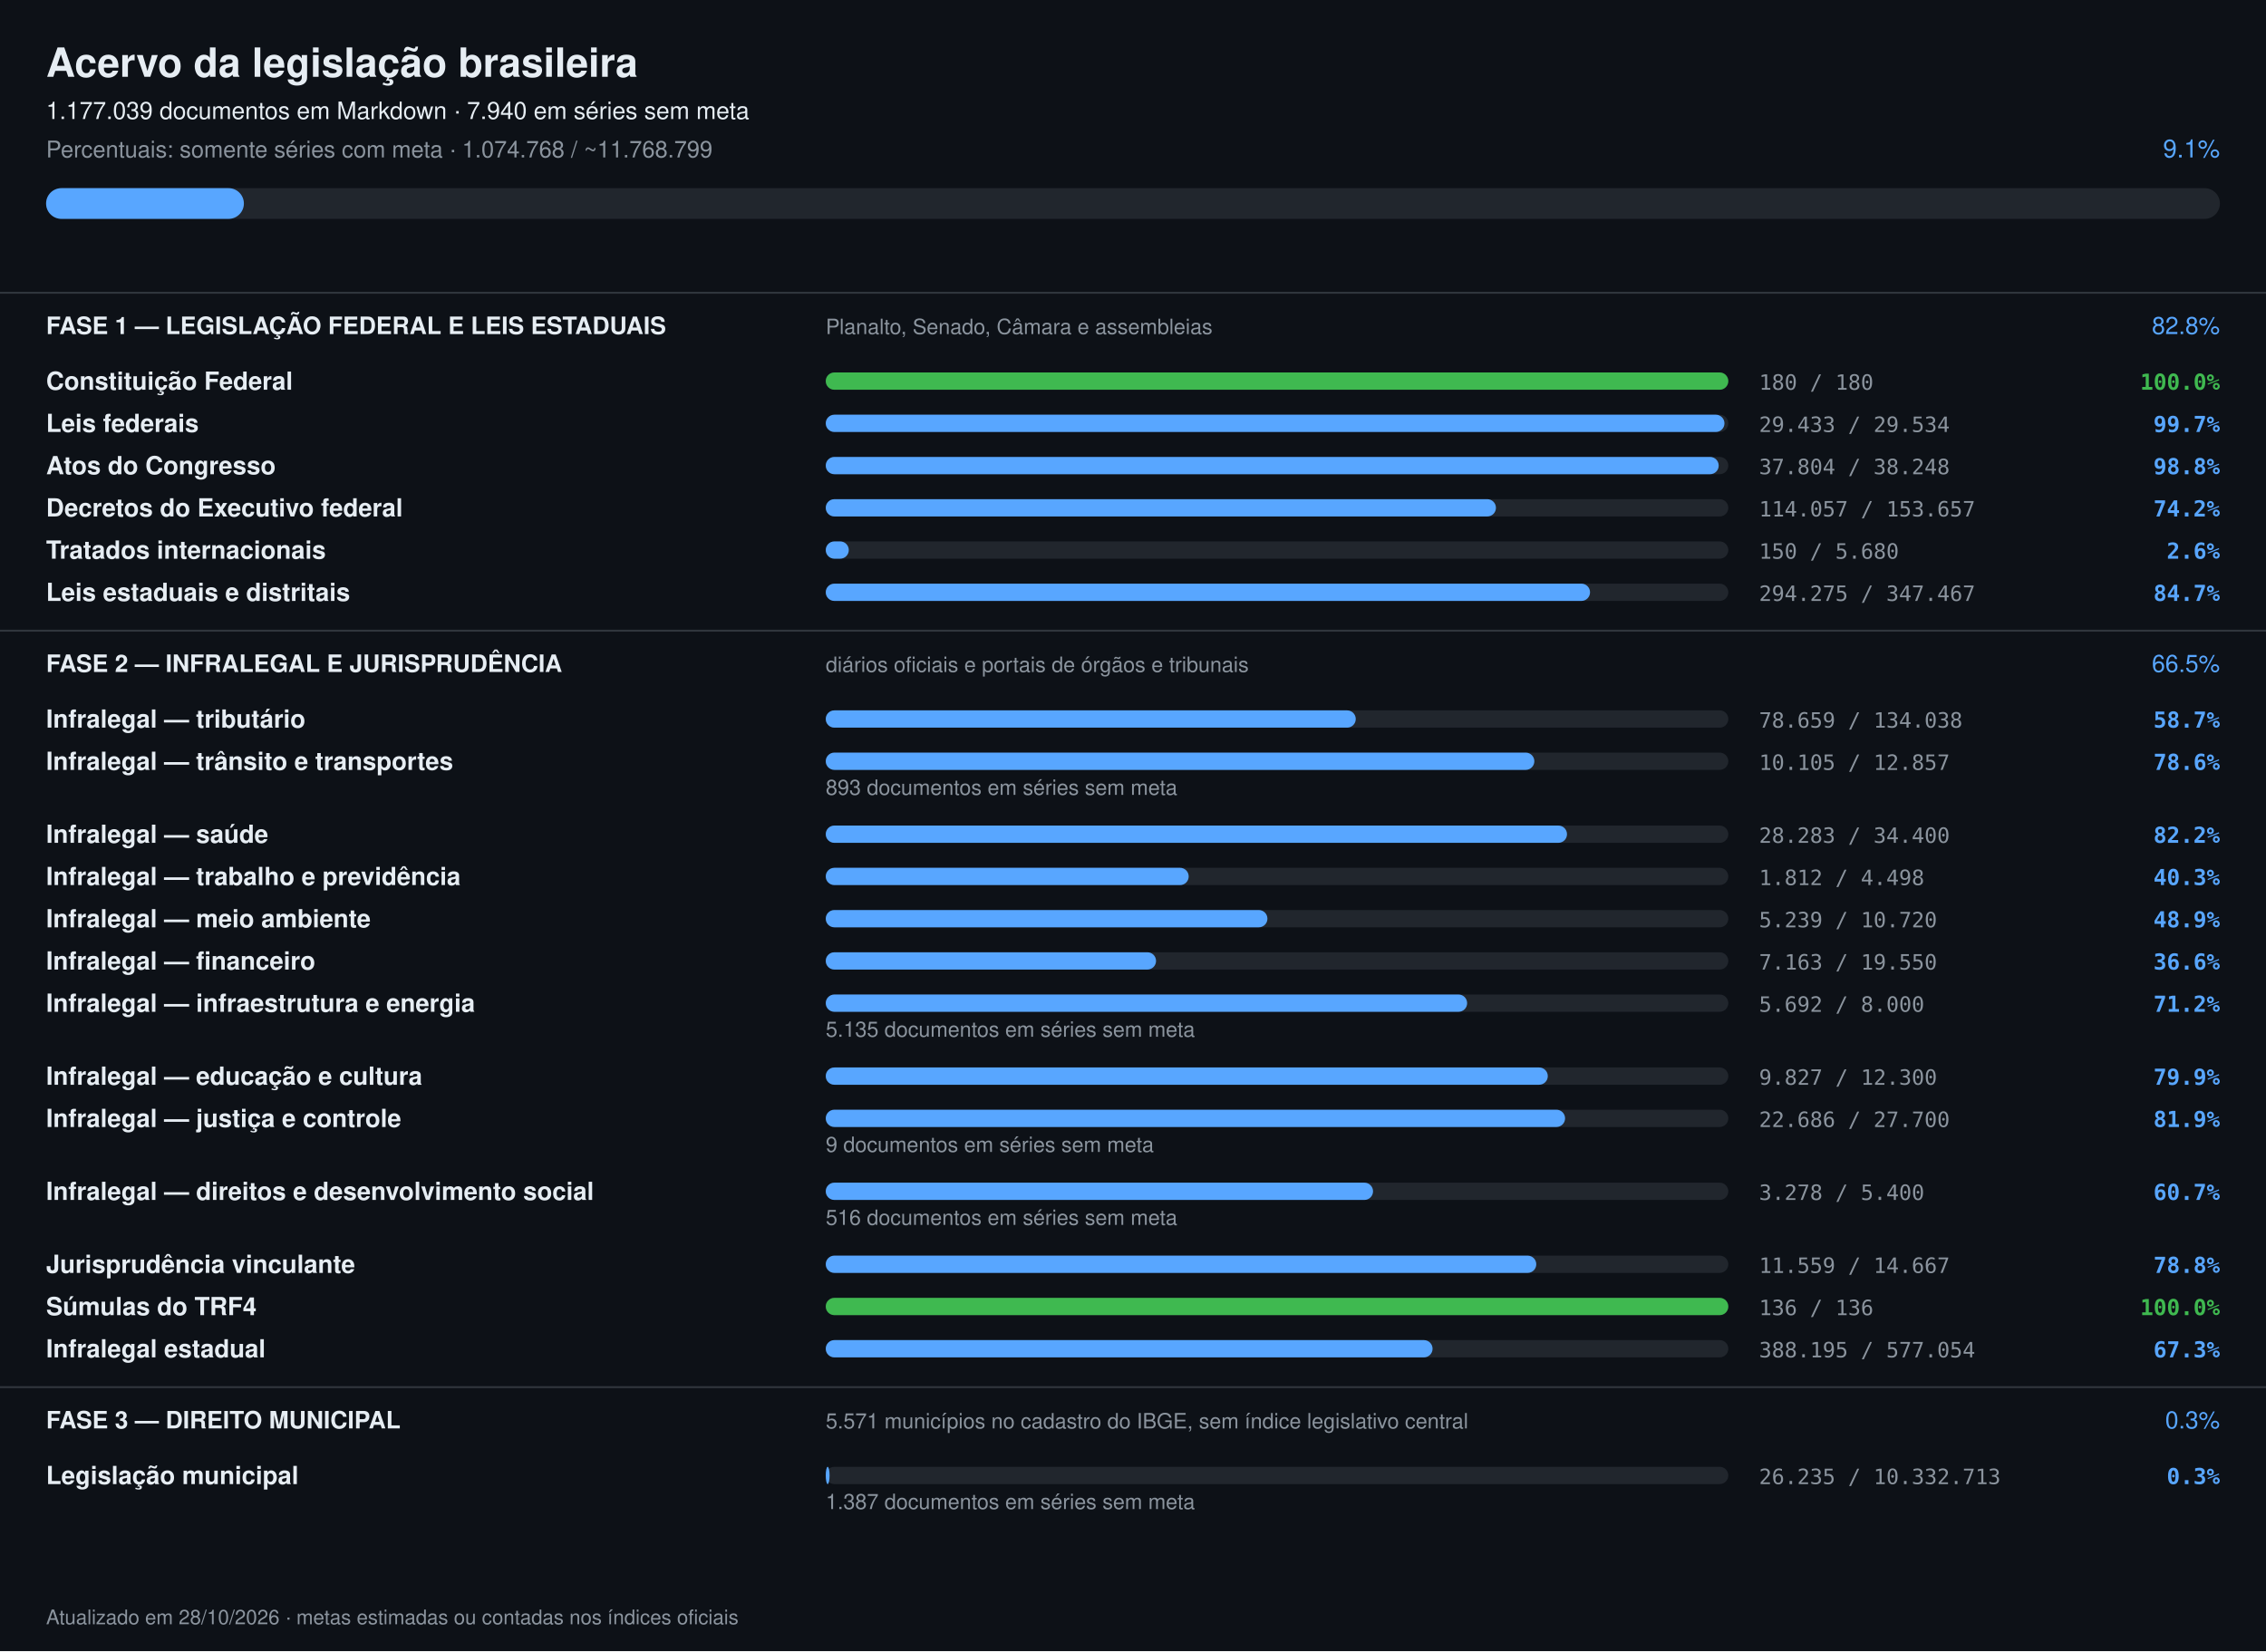
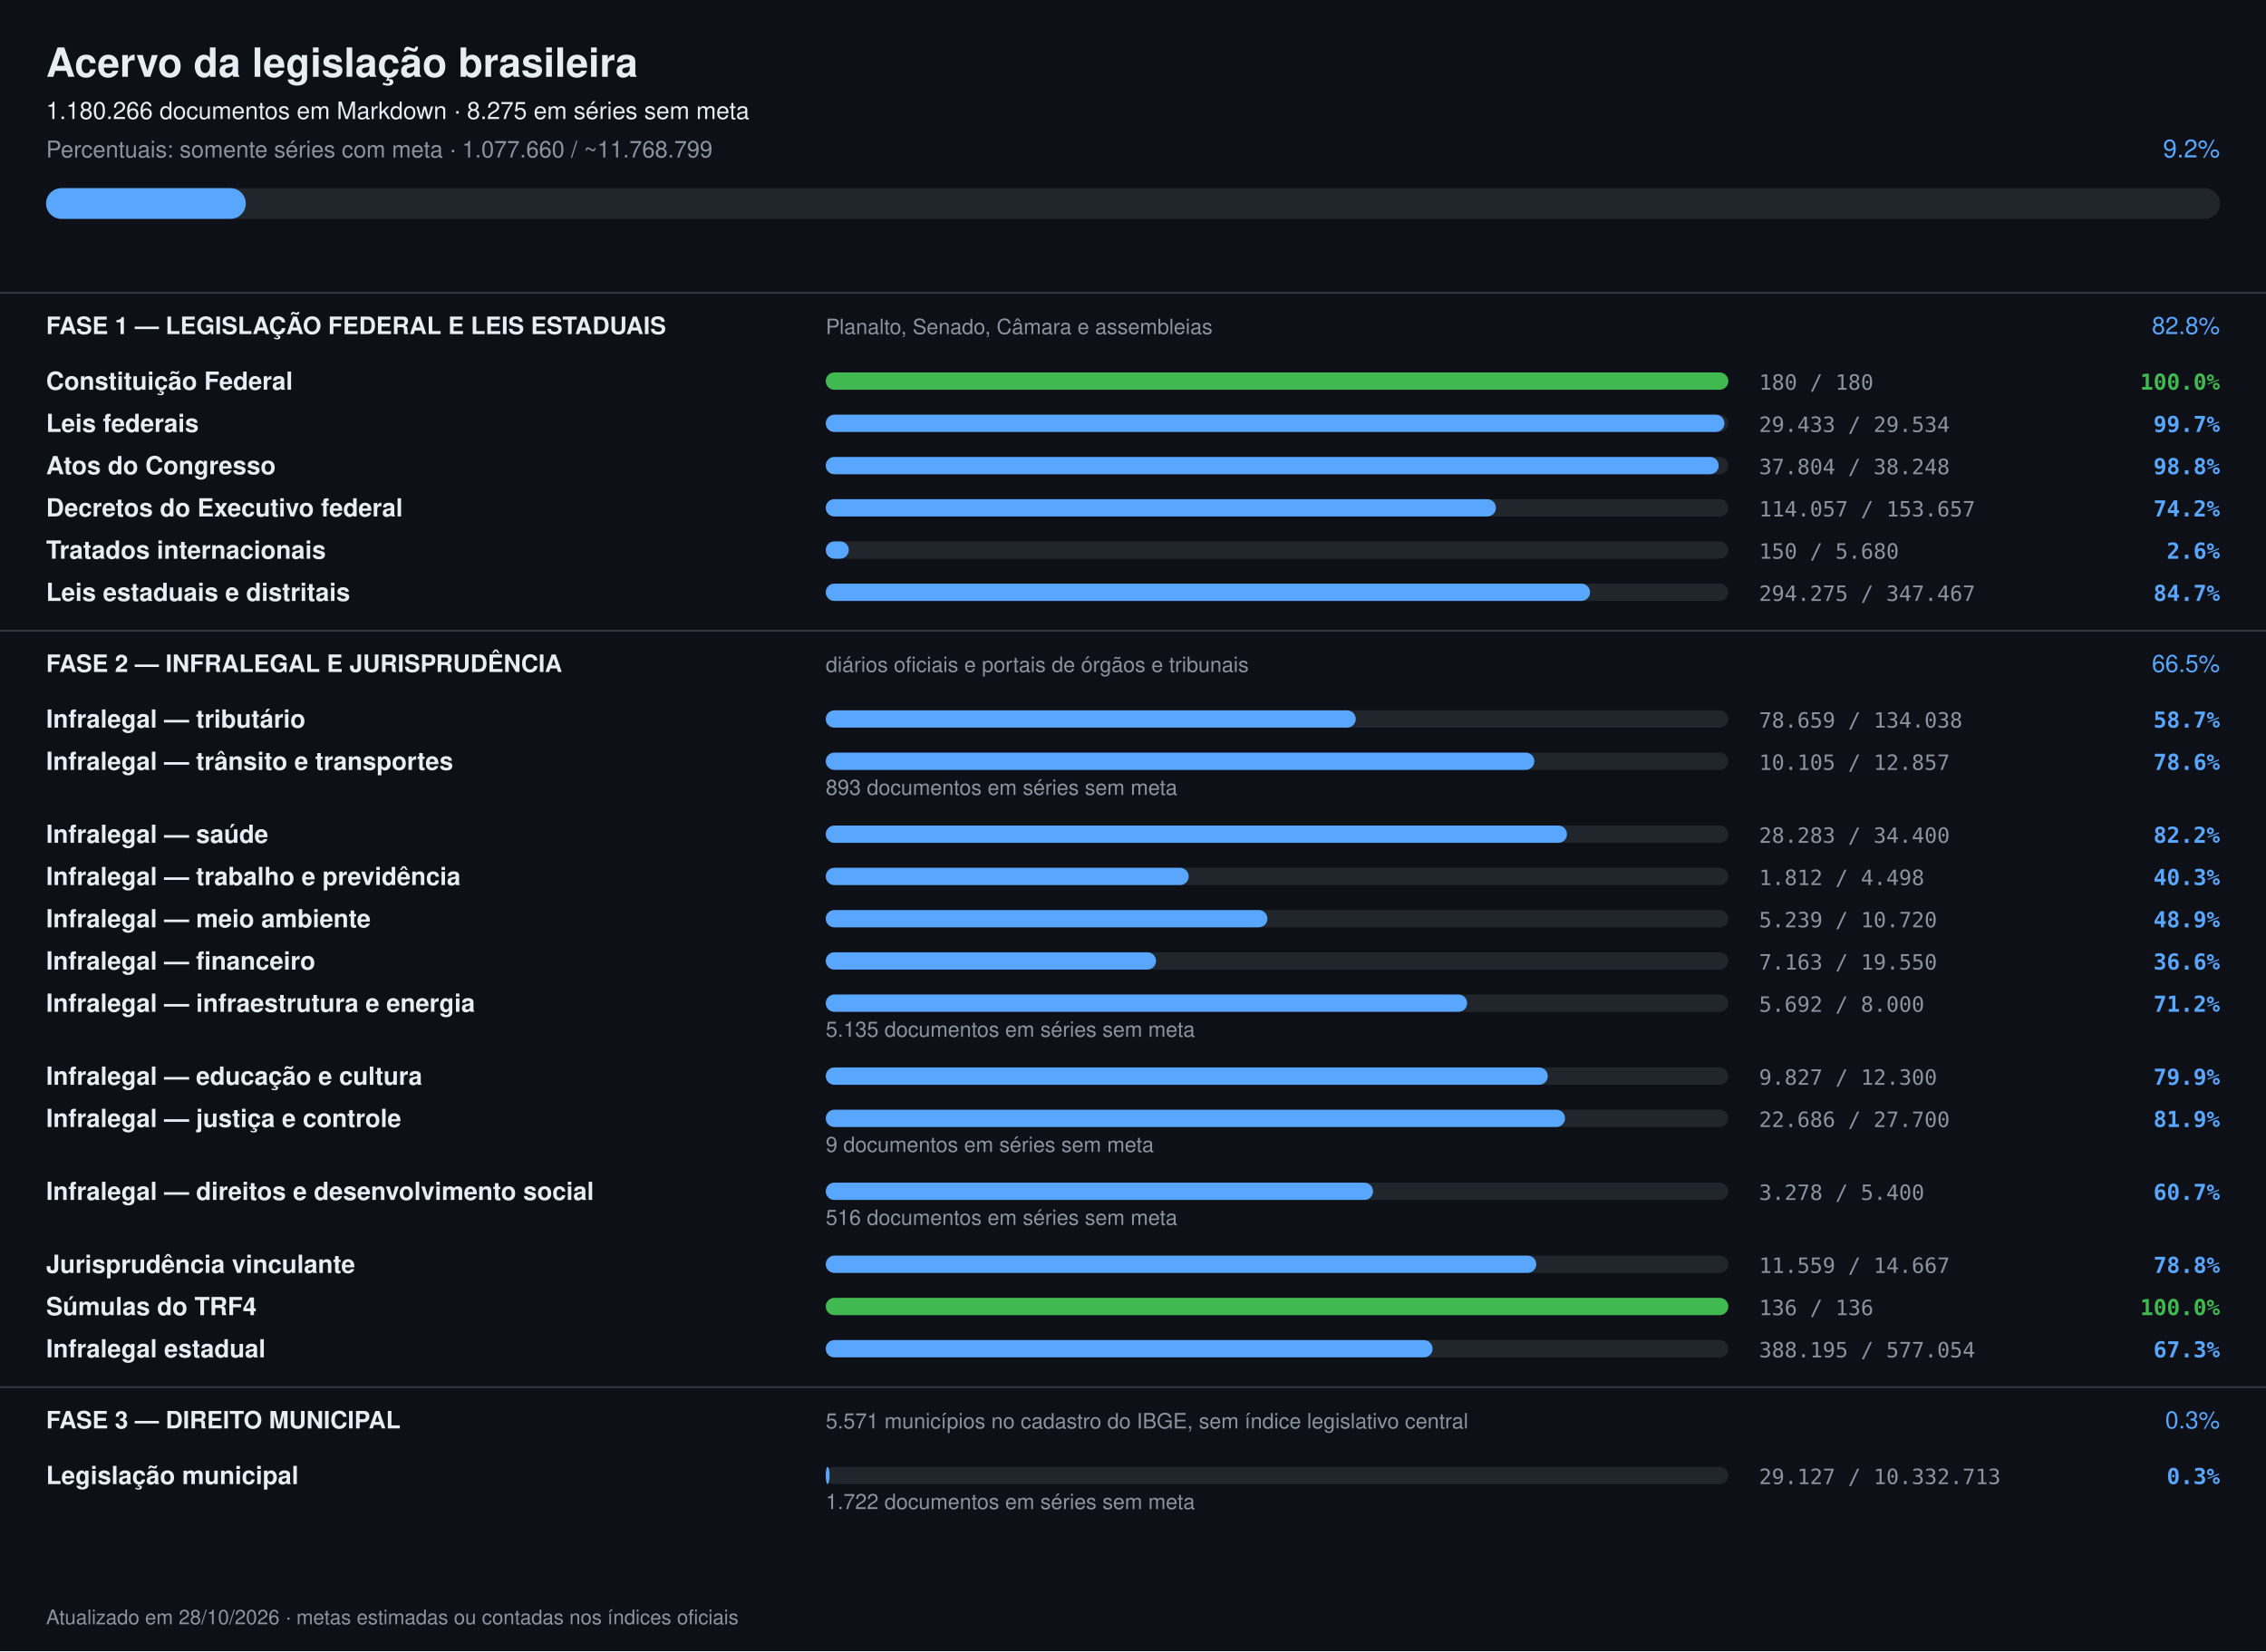
<svg xmlns="http://www.w3.org/2000/svg" width="1180" height="860" viewBox="0 0 1180 860" font-family="-apple-system,Segoe UI,Helvetica,Arial,sans-serif">
  <rect width="1180" height="860" fill="#0d1117" />
  <text x="24" y="40" font-size="21" font-weight="700" fill="#e6edf3">Acervo da legislação brasileira</text>
-   <text x="24" y="62" font-size="12.5" fill="#e6edf3">1.177.039 documentos em Markdown · 7.940 em séries sem meta</text>
-   <text x="24" y="82" font-size="12" fill="#8b949e">Percentuais: somente séries com meta · 1.074.768 / ~11.768.799</text>
-   <text x="1156" y="82" font-size="13" text-anchor="end" fill="#58a6ff">9.1%</text>
+   <text x="24" y="62" font-size="12.5" fill="#e6edf3">1.180.266 documentos em Markdown · 8.275 em séries sem meta</text>
+   <text x="24" y="82" font-size="12" fill="#8b949e">Percentuais: somente séries com meta · 1.077.660 / ~11.768.799</text>
+   <text x="1156" y="82" font-size="13" text-anchor="end" fill="#58a6ff">9.2%</text>
  <rect x="24" y="98" width="1132" height="16" rx="8" fill="#21262d" />
-   <rect x="24" y="98" width="103" height="16" rx="8" fill="#58a6ff" />
+   <rect x="24" y="98" width="104" height="16" rx="8" fill="#58a6ff" />
  <rect x="0" y="152" width="1180" height="1" fill="#30363d" />
  <text x="24" y="174" font-size="12.5" font-weight="700" fill="#e6edf3">FASE 1 — LEGISLAÇÃO FEDERAL E LEIS ESTADUAIS</text>
  <text x="430" y="174" font-size="11" fill="#8b949e">Planalto, Senado, Câmara e assembleias</text>
  <text x="1156" y="174" font-size="12.5" text-anchor="end" fill="#58a6ff">82.8%</text>
  <text x="24" y="203" font-size="13" font-weight="600" fill="#e6edf3">Constituição Federal</text>
  <rect x="430" y="194" width="470" height="9" rx="4.5" fill="#21262d" />
  <rect x="430" y="194" width="470" height="9" rx="4.5" fill="#3fb950" />
  <text x="916" y="203" font-size="11" fill="#8b949e" font-family="ui-monospace,monospace">180 / 180</text>
  <text x="1156" y="203" font-size="11.5" text-anchor="end" font-weight="600" fill="#3fb950" font-family="ui-monospace,monospace">100.0%</text>
  <text x="24" y="225" font-size="13" font-weight="600" fill="#e6edf3">Leis federais</text>
  <rect x="430" y="216" width="470" height="9" rx="4.5" fill="#21262d" />
  <rect x="430" y="216" width="468" height="9" rx="4.5" fill="#58a6ff" />
  <text x="916" y="225" font-size="11" fill="#8b949e" font-family="ui-monospace,monospace">29.433 / 29.534</text>
  <text x="1156" y="225" font-size="11.5" text-anchor="end" font-weight="600" fill="#58a6ff" font-family="ui-monospace,monospace">99.7%</text>
  <text x="24" y="247" font-size="13" font-weight="600" fill="#e6edf3">Atos do Congresso</text>
  <rect x="430" y="238" width="470" height="9" rx="4.5" fill="#21262d" />
  <rect x="430" y="238" width="465" height="9" rx="4.5" fill="#58a6ff" />
  <text x="916" y="247" font-size="11" fill="#8b949e" font-family="ui-monospace,monospace">37.804 / 38.248</text>
  <text x="1156" y="247" font-size="11.5" text-anchor="end" font-weight="600" fill="#58a6ff" font-family="ui-monospace,monospace">98.8%</text>
  <text x="24" y="269" font-size="13" font-weight="600" fill="#e6edf3">Decretos do Executivo federal</text>
  <rect x="430" y="260" width="470" height="9" rx="4.5" fill="#21262d" />
  <rect x="430" y="260" width="349" height="9" rx="4.5" fill="#58a6ff" />
  <text x="916" y="269" font-size="11" fill="#8b949e" font-family="ui-monospace,monospace">114.057 / 153.657</text>
  <text x="1156" y="269" font-size="11.5" text-anchor="end" font-weight="600" fill="#58a6ff" font-family="ui-monospace,monospace">74.2%</text>
  <text x="24" y="291" font-size="13" font-weight="600" fill="#e6edf3">Tratados internacionais</text>
  <rect x="430" y="282" width="470" height="9" rx="4.5" fill="#21262d" />
  <rect x="430" y="282" width="12" height="9" rx="4.5" fill="#58a6ff" />
  <text x="916" y="291" font-size="11" fill="#8b949e" font-family="ui-monospace,monospace">150 / 5.680</text>
  <text x="1156" y="291" font-size="11.5" text-anchor="end" font-weight="600" fill="#58a6ff" font-family="ui-monospace,monospace">2.6%</text>
  <text x="24" y="313" font-size="13" font-weight="600" fill="#e6edf3">Leis estaduais e distritais</text>
  <rect x="430" y="304" width="470" height="9" rx="4.5" fill="#21262d" />
  <rect x="430" y="304" width="398" height="9" rx="4.5" fill="#58a6ff" />
  <text x="916" y="313" font-size="11" fill="#8b949e" font-family="ui-monospace,monospace">294.275 / 347.467</text>
  <text x="1156" y="313" font-size="11.5" text-anchor="end" font-weight="600" fill="#58a6ff" font-family="ui-monospace,monospace">84.7%</text>
  <rect x="0" y="328" width="1180" height="1" fill="#30363d" />
  <text x="24" y="350" font-size="12.5" font-weight="700" fill="#e6edf3">FASE 2 — INFRALEGAL E JURISPRUDÊNCIA</text>
  <text x="430" y="350" font-size="11" fill="#8b949e">diários oficiais e portais de órgãos e tribunais</text>
  <text x="1156" y="350" font-size="12.5" text-anchor="end" fill="#58a6ff">66.5%</text>
  <text x="24" y="379" font-size="13" font-weight="600" fill="#e6edf3">Infralegal — tributário</text>
  <rect x="430" y="370" width="470" height="9" rx="4.5" fill="#21262d" />
  <rect x="430" y="370" width="276" height="9" rx="4.5" fill="#58a6ff" />
  <text x="916" y="379" font-size="11" fill="#8b949e" font-family="ui-monospace,monospace">78.659 / 134.038</text>
  <text x="1156" y="379" font-size="11.5" text-anchor="end" font-weight="600" fill="#58a6ff" font-family="ui-monospace,monospace">58.7%</text>
  <text x="24" y="401" font-size="13" font-weight="600" fill="#e6edf3">Infralegal — trânsito e transportes</text>
  <rect x="430" y="392" width="470" height="9" rx="4.5" fill="#21262d" />
  <rect x="430" y="392" width="369" height="9" rx="4.5" fill="#58a6ff" />
  <text x="916" y="401" font-size="11" fill="#8b949e" font-family="ui-monospace,monospace">10.105 / 12.857</text>
  <text x="1156" y="401" font-size="11.5" text-anchor="end" font-weight="600" fill="#58a6ff" font-family="ui-monospace,monospace">78.6%</text>
  <text x="430" y="414" font-size="11" fill="#8b949e">893 documentos em séries sem meta</text>
  <text x="24" y="439" font-size="13" font-weight="600" fill="#e6edf3">Infralegal — saúde</text>
  <rect x="430" y="430" width="470" height="9" rx="4.5" fill="#21262d" />
  <rect x="430" y="430" width="386" height="9" rx="4.5" fill="#58a6ff" />
  <text x="916" y="439" font-size="11" fill="#8b949e" font-family="ui-monospace,monospace">28.283 / 34.400</text>
  <text x="1156" y="439" font-size="11.5" text-anchor="end" font-weight="600" fill="#58a6ff" font-family="ui-monospace,monospace">82.2%</text>
  <text x="24" y="461" font-size="13" font-weight="600" fill="#e6edf3">Infralegal — trabalho e previdência</text>
  <rect x="430" y="452" width="470" height="9" rx="4.5" fill="#21262d" />
  <rect x="430" y="452" width="189" height="9" rx="4.5" fill="#58a6ff" />
  <text x="916" y="461" font-size="11" fill="#8b949e" font-family="ui-monospace,monospace">1.812 / 4.498</text>
  <text x="1156" y="461" font-size="11.5" text-anchor="end" font-weight="600" fill="#58a6ff" font-family="ui-monospace,monospace">40.3%</text>
  <text x="24" y="483" font-size="13" font-weight="600" fill="#e6edf3">Infralegal — meio ambiente</text>
  <rect x="430" y="474" width="470" height="9" rx="4.5" fill="#21262d" />
  <rect x="430" y="474" width="230" height="9" rx="4.5" fill="#58a6ff" />
  <text x="916" y="483" font-size="11" fill="#8b949e" font-family="ui-monospace,monospace">5.239 / 10.720</text>
  <text x="1156" y="483" font-size="11.5" text-anchor="end" font-weight="600" fill="#58a6ff" font-family="ui-monospace,monospace">48.9%</text>
  <text x="24" y="505" font-size="13" font-weight="600" fill="#e6edf3">Infralegal — financeiro</text>
  <rect x="430" y="496" width="470" height="9" rx="4.5" fill="#21262d" />
  <rect x="430" y="496" width="172" height="9" rx="4.5" fill="#58a6ff" />
  <text x="916" y="505" font-size="11" fill="#8b949e" font-family="ui-monospace,monospace">7.163 / 19.550</text>
  <text x="1156" y="505" font-size="11.5" text-anchor="end" font-weight="600" fill="#58a6ff" font-family="ui-monospace,monospace">36.6%</text>
  <text x="24" y="527" font-size="13" font-weight="600" fill="#e6edf3">Infralegal — infraestrutura e energia</text>
  <rect x="430" y="518" width="470" height="9" rx="4.5" fill="#21262d" />
  <rect x="430" y="518" width="334" height="9" rx="4.5" fill="#58a6ff" />
  <text x="916" y="527" font-size="11" fill="#8b949e" font-family="ui-monospace,monospace">5.692 / 8.000</text>
  <text x="1156" y="527" font-size="11.5" text-anchor="end" font-weight="600" fill="#58a6ff" font-family="ui-monospace,monospace">71.2%</text>
  <text x="430" y="540" font-size="11" fill="#8b949e">5.135 documentos em séries sem meta</text>
  <text x="24" y="565" font-size="13" font-weight="600" fill="#e6edf3">Infralegal — educação e cultura</text>
  <rect x="430" y="556" width="470" height="9" rx="4.5" fill="#21262d" />
  <rect x="430" y="556" width="376" height="9" rx="4.5" fill="#58a6ff" />
  <text x="916" y="565" font-size="11" fill="#8b949e" font-family="ui-monospace,monospace">9.827 / 12.300</text>
  <text x="1156" y="565" font-size="11.5" text-anchor="end" font-weight="600" fill="#58a6ff" font-family="ui-monospace,monospace">79.9%</text>
  <text x="24" y="587" font-size="13" font-weight="600" fill="#e6edf3">Infralegal — justiça e controle</text>
  <rect x="430" y="578" width="470" height="9" rx="4.5" fill="#21262d" />
  <rect x="430" y="578" width="385" height="9" rx="4.5" fill="#58a6ff" />
  <text x="916" y="587" font-size="11" fill="#8b949e" font-family="ui-monospace,monospace">22.686 / 27.700</text>
  <text x="1156" y="587" font-size="11.5" text-anchor="end" font-weight="600" fill="#58a6ff" font-family="ui-monospace,monospace">81.9%</text>
  <text x="430" y="600" font-size="11" fill="#8b949e">9 documentos em séries sem meta</text>
  <text x="24" y="625" font-size="13" font-weight="600" fill="#e6edf3">Infralegal — direitos e desenvolvimento social</text>
  <rect x="430" y="616" width="470" height="9" rx="4.5" fill="#21262d" />
  <rect x="430" y="616" width="285" height="9" rx="4.5" fill="#58a6ff" />
  <text x="916" y="625" font-size="11" fill="#8b949e" font-family="ui-monospace,monospace">3.278 / 5.400</text>
  <text x="1156" y="625" font-size="11.5" text-anchor="end" font-weight="600" fill="#58a6ff" font-family="ui-monospace,monospace">60.7%</text>
  <text x="430" y="638" font-size="11" fill="#8b949e">516 documentos em séries sem meta</text>
  <text x="24" y="663" font-size="13" font-weight="600" fill="#e6edf3">Jurisprudência vinculante</text>
  <rect x="430" y="654" width="470" height="9" rx="4.5" fill="#21262d" />
  <rect x="430" y="654" width="370" height="9" rx="4.5" fill="#58a6ff" />
  <text x="916" y="663" font-size="11" fill="#8b949e" font-family="ui-monospace,monospace">11.559 / 14.667</text>
  <text x="1156" y="663" font-size="11.5" text-anchor="end" font-weight="600" fill="#58a6ff" font-family="ui-monospace,monospace">78.8%</text>
  <text x="24" y="685" font-size="13" font-weight="600" fill="#e6edf3">Súmulas do TRF4</text>
  <rect x="430" y="676" width="470" height="9" rx="4.5" fill="#21262d" />
  <rect x="430" y="676" width="470" height="9" rx="4.5" fill="#3fb950" />
  <text x="916" y="685" font-size="11" fill="#8b949e" font-family="ui-monospace,monospace">136 / 136</text>
  <text x="1156" y="685" font-size="11.5" text-anchor="end" font-weight="600" fill="#3fb950" font-family="ui-monospace,monospace">100.0%</text>
  <text x="24" y="707" font-size="13" font-weight="600" fill="#e6edf3">Infralegal estadual</text>
  <rect x="430" y="698" width="470" height="9" rx="4.5" fill="#21262d" />
  <rect x="430" y="698" width="316" height="9" rx="4.5" fill="#58a6ff" />
  <text x="916" y="707" font-size="11" fill="#8b949e" font-family="ui-monospace,monospace">388.195 / 577.054</text>
  <text x="1156" y="707" font-size="11.5" text-anchor="end" font-weight="600" fill="#58a6ff" font-family="ui-monospace,monospace">67.3%</text>
  <rect x="0" y="722" width="1180" height="1" fill="#30363d" />
  <text x="24" y="744" font-size="12.5" font-weight="700" fill="#e6edf3">FASE 3 — DIREITO MUNICIPAL</text>
  <text x="430" y="744" font-size="11" fill="#8b949e">5.571 municípios no cadastro do IBGE, sem índice legislativo central</text>
  <text x="1156" y="744" font-size="12.5" text-anchor="end" fill="#58a6ff">0.3%</text>
  <text x="24" y="773" font-size="13" font-weight="600" fill="#e6edf3">Legislação municipal</text>
  <rect x="430" y="764" width="470" height="9" rx="4.5" fill="#21262d" />
  <rect x="430" y="764" width="2" height="9" rx="4.5" fill="#58a6ff" />
-   <text x="916" y="773" font-size="11" fill="#8b949e" font-family="ui-monospace,monospace">26.235 / 10.332.713</text>
+   <text x="916" y="773" font-size="11" fill="#8b949e" font-family="ui-monospace,monospace">29.127 / 10.332.713</text>
  <text x="1156" y="773" font-size="11.5" text-anchor="end" font-weight="600" fill="#58a6ff" font-family="ui-monospace,monospace">0.3%</text>
-   <text x="430" y="786" font-size="11" fill="#8b949e">1.387 documentos em séries sem meta</text>
+   <text x="430" y="786" font-size="11" fill="#8b949e">1.722 documentos em séries sem meta</text>
  <text x="24" y="846" font-size="10.5" fill="#8b949e">Atualizado em 28/10/2026 · metas estimadas ou contadas nos índices oficiais</text>
</svg>
